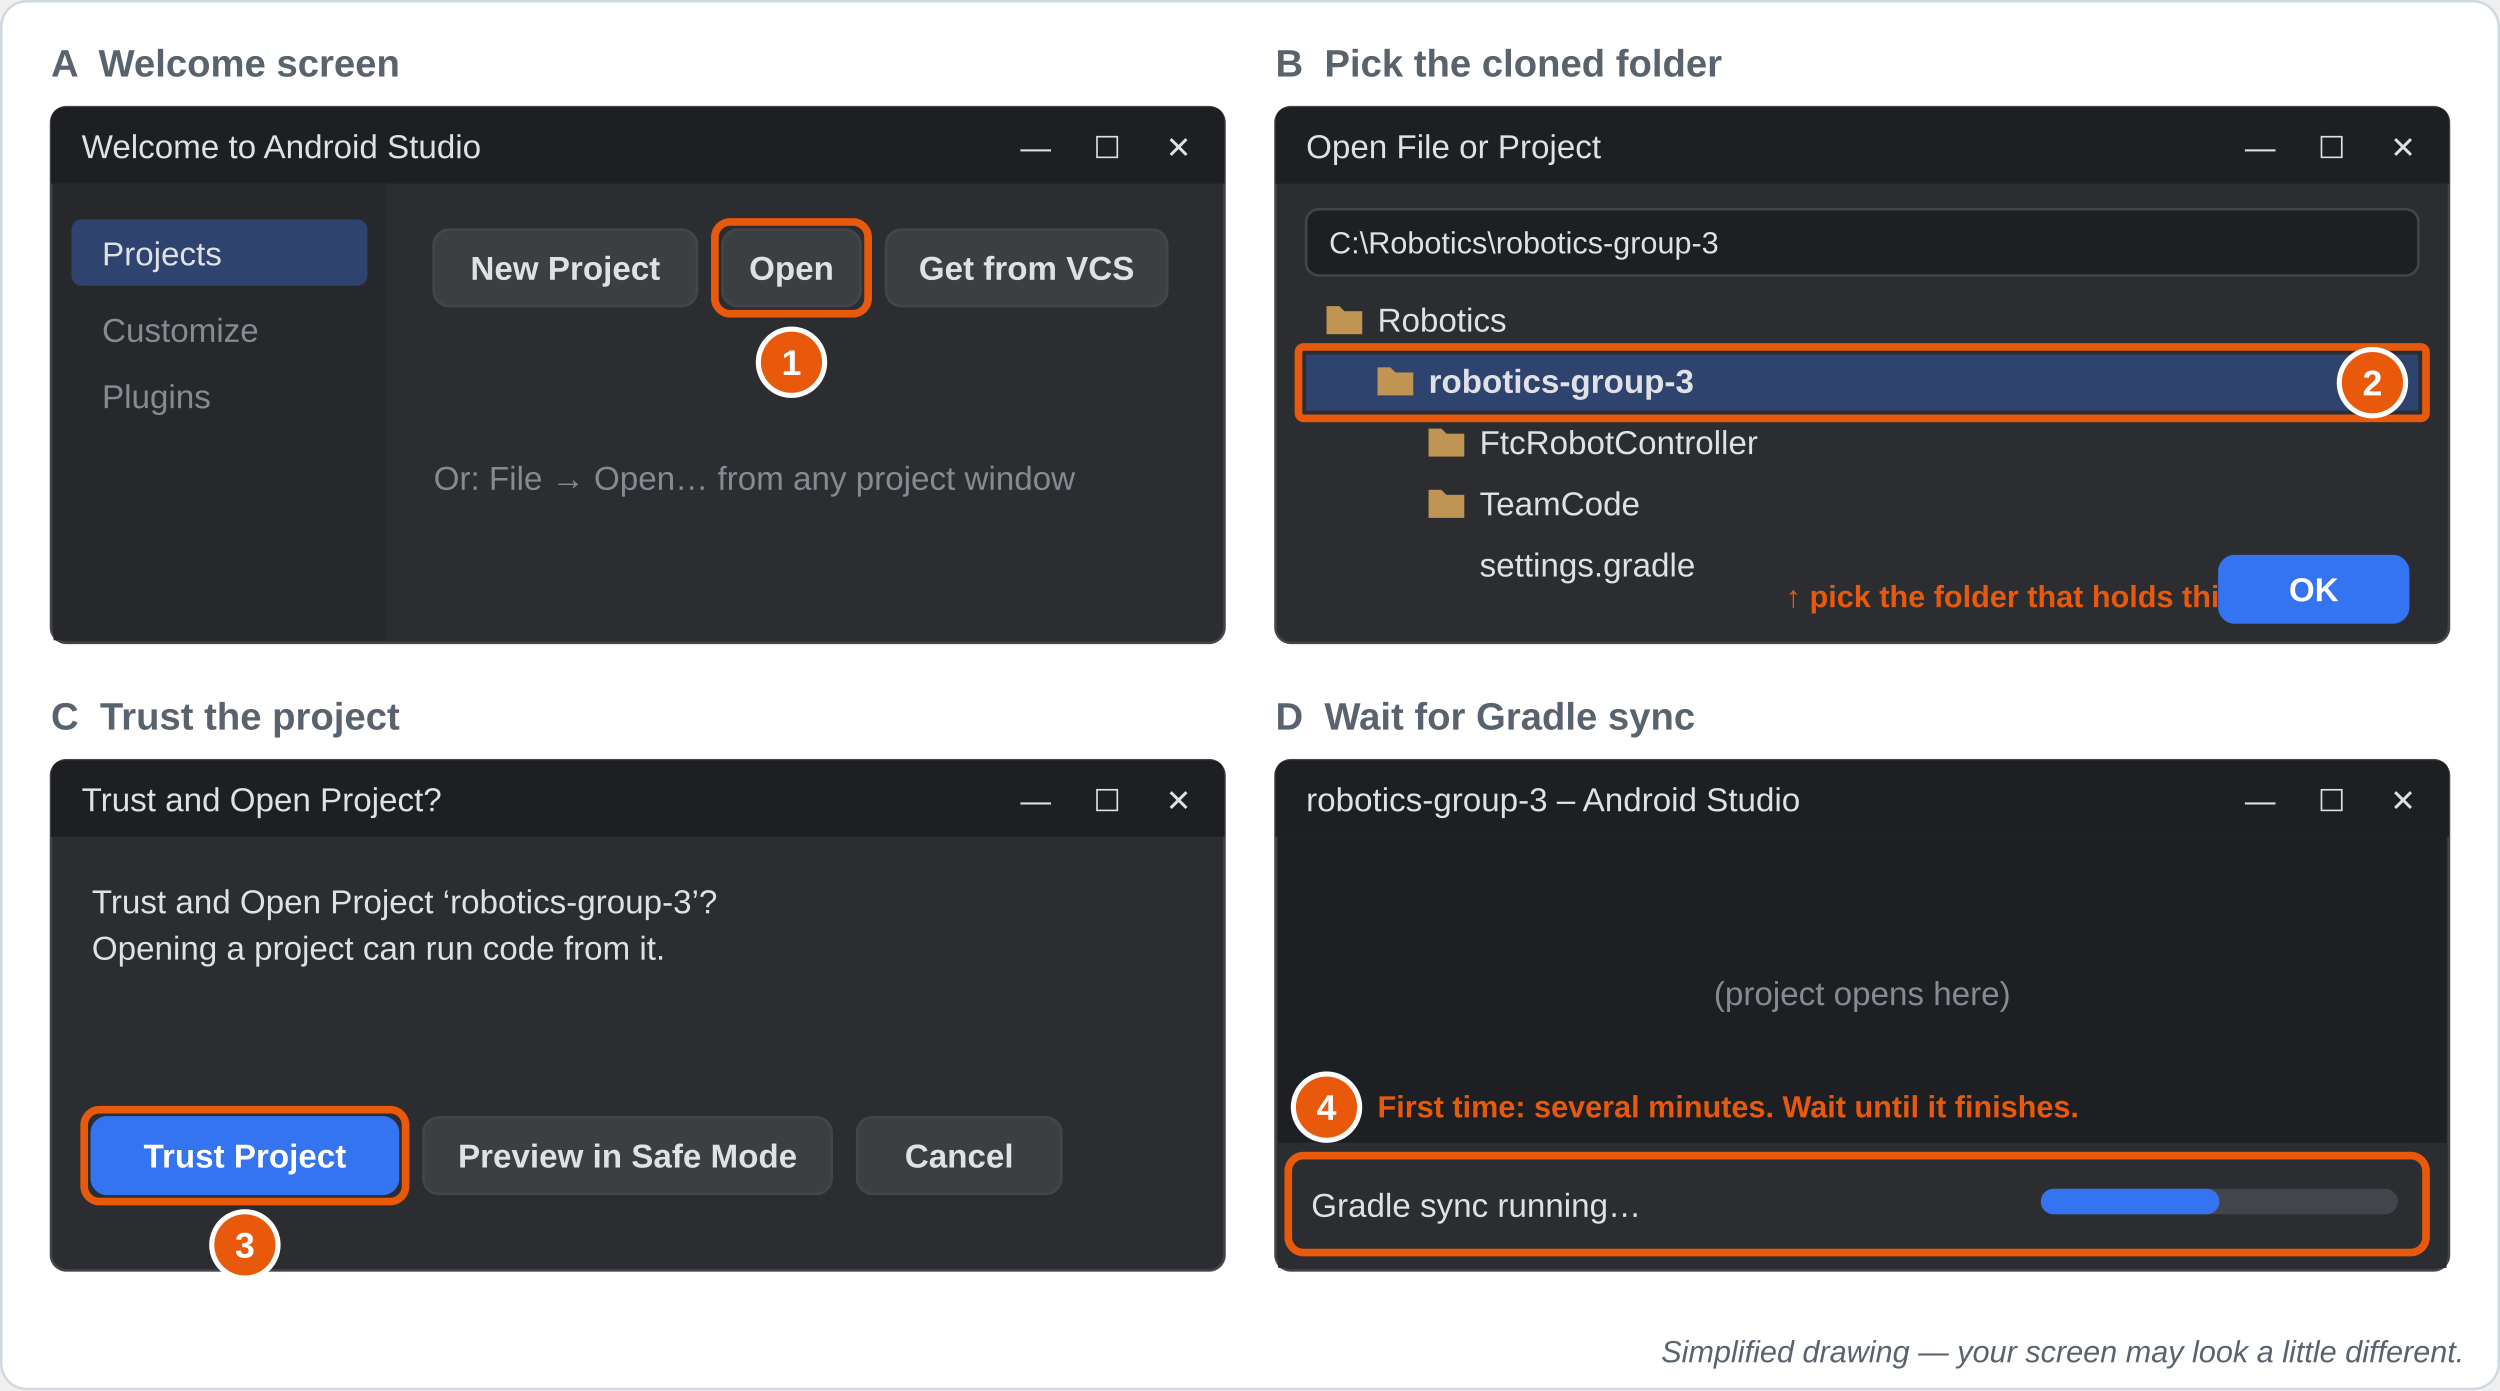
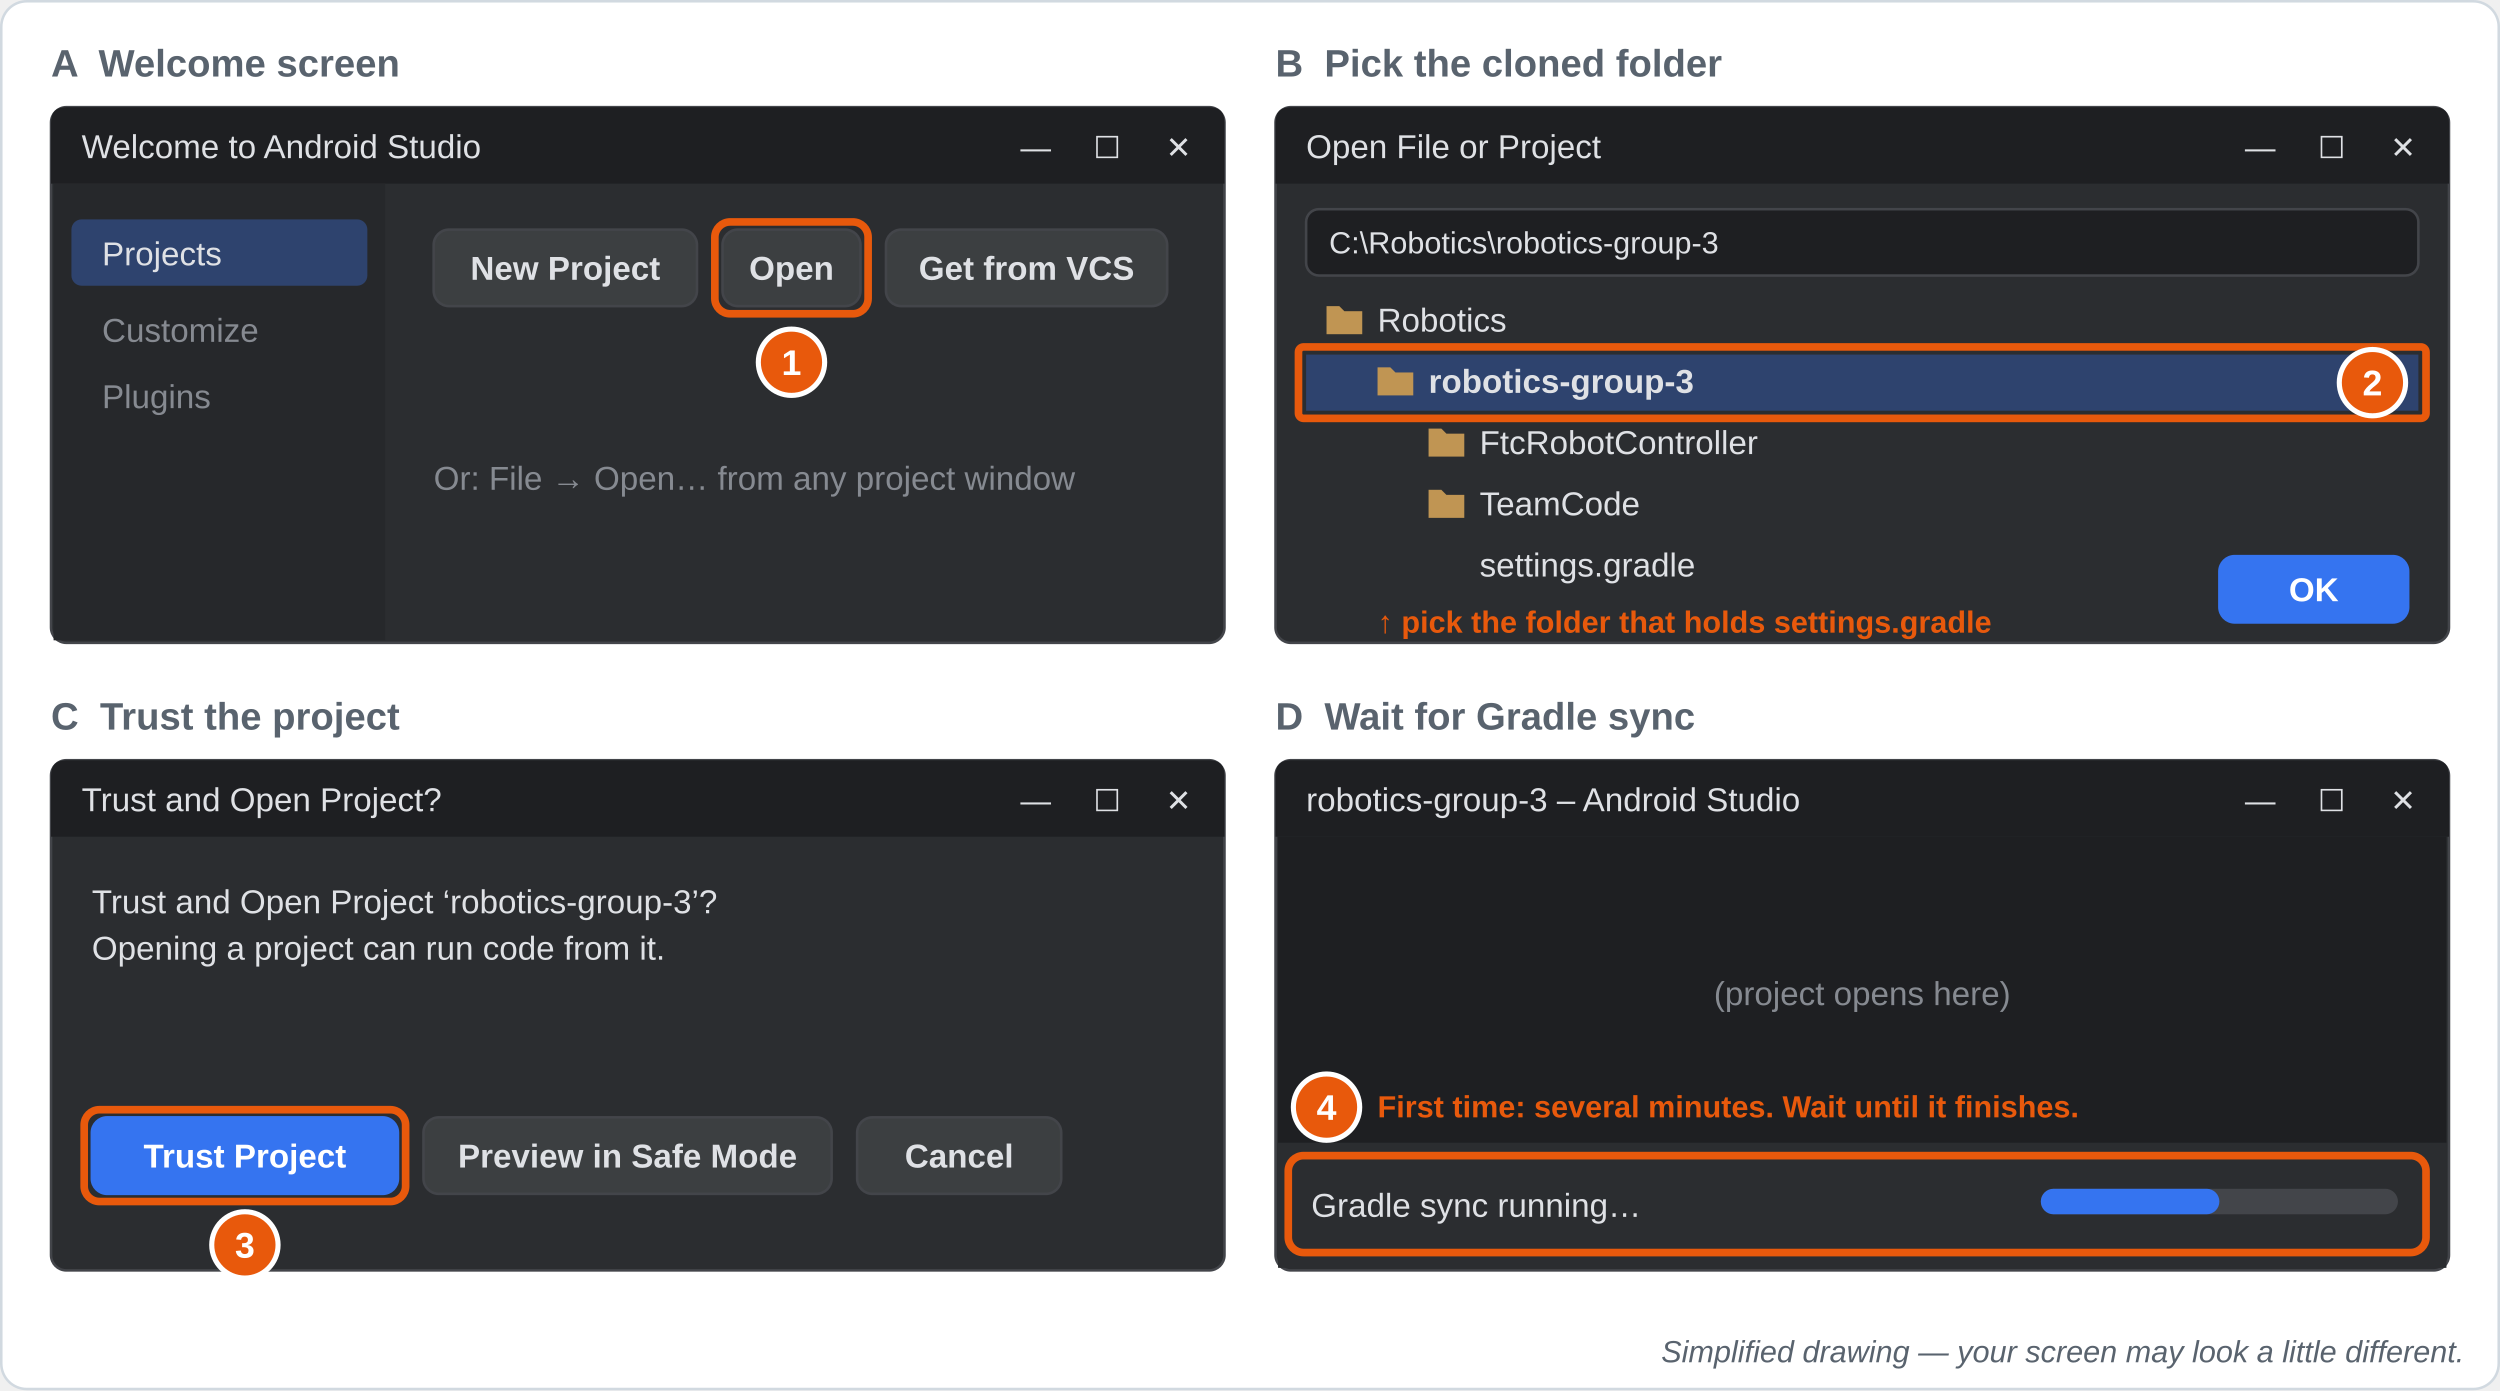
<svg xmlns="http://www.w3.org/2000/svg" width="980" height="545" viewBox="0 0 980 545" role="img" aria-label="Android Studio: open the project and wait for Gradle sync">
  <defs />
  <rect x="0.5" y="0.5" width="979" height="544" rx="10" fill="#ffffff" stroke="#d1d9e0" />
  <text x="20" y="30" font-family="Segoe UI, Helvetica Neue, Arial, sans-serif" font-size="15" fill="#59636e" font-weight="bold" text-anchor="start" xml:space="preserve">A  Welcome screen</text>
  <rect x="20" y="42" width="460" height="210" rx="6" fill="#2b2d30" stroke="#43454a" stroke-width="1" />
  <path d="M20,72 L20,48 Q20,42 26,42 L474,42 Q480,42 480,48 L480,72 Z" fill="#1e1f22" />
  <text x="32" y="62.0" font-family="Segoe UI, Helvetica Neue, Arial, sans-serif" font-size="13" fill="#dfe1e5" font-weight="normal" text-anchor="start" xml:space="preserve">Welcome to Android Studio</text>
  <text x="462" y="62.0" font-family="Segoe UI, Helvetica Neue, Arial, sans-serif" font-size="12" fill="#dfe1e5" font-weight="normal" text-anchor="middle" xml:space="preserve">✕</text>
  <text x="434" y="62.0" font-family="Segoe UI, Helvetica Neue, Arial, sans-serif" font-size="12" fill="#dfe1e5" font-weight="normal" text-anchor="middle" xml:space="preserve">☐</text>
  <text x="406" y="62.0" font-family="Segoe UI, Helvetica Neue, Arial, sans-serif" font-size="12" fill="#dfe1e5" font-weight="normal" text-anchor="middle" xml:space="preserve">—</text>
  <rect x="21" y="72" width="130" height="179" rx="0" fill="#26282b" stroke="none" stroke-width="1" />
  <rect x="28" y="86" width="116" height="26" rx="4" fill="#2e436e" stroke="none" stroke-width="1" />
  <text x="40" y="104" font-family="Segoe UI, Helvetica Neue, Arial, sans-serif" font-size="13" fill="#dfe1e5" font-weight="normal" text-anchor="start" xml:space="preserve">Projects</text>
  <text x="40" y="134" font-family="Segoe UI, Helvetica Neue, Arial, sans-serif" font-size="13" fill="#868a91" font-weight="normal" text-anchor="start" xml:space="preserve">Customize</text>
  <text x="40" y="160" font-family="Segoe UI, Helvetica Neue, Arial, sans-serif" font-size="13" fill="#868a91" font-weight="normal" text-anchor="start" xml:space="preserve">Plugins</text>
  <rect x="170" y="90" width="103.22" height="30" rx="6" fill="#3c3f41" stroke="#43454a" stroke-width="1" />
  <text x="221.61" y="109.68" font-family="Segoe UI, Helvetica Neue, Arial, sans-serif" font-size="13" fill="#dfe1e5" font-weight="600" text-anchor="middle" xml:space="preserve">New Project</text>
  <rect x="283.22" y="90" width="54.08" height="30" rx="6" fill="#3c3f41" stroke="#43454a" stroke-width="1" />
  <text x="310.26" y="109.68" font-family="Segoe UI, Helvetica Neue, Arial, sans-serif" font-size="13" fill="#dfe1e5" font-weight="600" text-anchor="middle" xml:space="preserve">Open</text>
  <rect x="280.22" y="87" width="60.08" height="36" rx="6" fill="none" stroke="#e8590c" stroke-width="3" />
  <circle cx="310.26" cy="142" r="13" fill="#e8590c" stroke="#ffffff" stroke-width="2" />
  <text x="310.26" y="147" font-family="Segoe UI, Helvetica Neue, Arial, sans-serif" font-size="14" fill="#ffffff" font-weight="bold" text-anchor="middle" xml:space="preserve">1</text>
  <rect x="347.3" y="90" width="110.24" height="30" rx="6" fill="#3c3f41" stroke="#43454a" stroke-width="1" />
  <text x="402.42" y="109.68" font-family="Segoe UI, Helvetica Neue, Arial, sans-serif" font-size="13" fill="#dfe1e5" font-weight="600" text-anchor="middle" xml:space="preserve">Get from VCS</text>
  <text x="170" y="192" font-family="Segoe UI, Helvetica Neue, Arial, sans-serif" font-size="13" fill="#868a91" font-weight="normal" text-anchor="start" xml:space="preserve">Or: File → Open… from any project window</text>
  <text x="500" y="30" font-family="Segoe UI, Helvetica Neue, Arial, sans-serif" font-size="15" fill="#59636e" font-weight="bold" text-anchor="start" xml:space="preserve">B  Pick the cloned folder</text>
  <rect x="500" y="42" width="460" height="210" rx="6" fill="#2b2d30" stroke="#43454a" stroke-width="1" />
  <path d="M500,72 L500,48 Q500,42 506,42 L954,42 Q960,42 960,48 L960,72 Z" fill="#1e1f22" />
  <text x="512" y="62.0" font-family="Segoe UI, Helvetica Neue, Arial, sans-serif" font-size="13" fill="#dfe1e5" font-weight="normal" text-anchor="start" xml:space="preserve">Open File or Project</text>
  <text x="942" y="62.0" font-family="Segoe UI, Helvetica Neue, Arial, sans-serif" font-size="12" fill="#dfe1e5" font-weight="normal" text-anchor="middle" xml:space="preserve">✕</text>
  <text x="914" y="62.0" font-family="Segoe UI, Helvetica Neue, Arial, sans-serif" font-size="12" fill="#dfe1e5" font-weight="normal" text-anchor="middle" xml:space="preserve">☐</text>
  <text x="886" y="62.0" font-family="Segoe UI, Helvetica Neue, Arial, sans-serif" font-size="12" fill="#dfe1e5" font-weight="normal" text-anchor="middle" xml:space="preserve">—</text>
  <rect x="512" y="82" width="436" height="26" rx="5" fill="#1e1f22" stroke="#43454a" stroke-width="1" />
  <text x="521" y="99.32" font-family="Segoe UI, Helvetica Neue, Arial, sans-serif" font-size="12" fill="#dfe1e5" font-weight="normal" text-anchor="start" xml:space="preserve">C:\Robotics\robotics-group-3</text>
  <path d="M520,120 h5 l2,2 h7 v9 h-14 Z" fill="#c09553" />
  <text x="540" y="130" font-family="Segoe UI, Helvetica Neue, Arial, sans-serif" font-size="13" fill="#dfe1e5" font-weight="normal" text-anchor="start" xml:space="preserve">Robotics</text>
  <rect x="512" y="139" width="436" height="22" rx="0" fill="#2e436e" stroke="none" stroke-width="1" />
  <rect x="509" y="136" width="442" height="28" rx="2" fill="none" stroke="#e8590c" stroke-width="3" />
  <circle cx="930" cy="150" r="13" fill="#e8590c" stroke="#ffffff" stroke-width="2" />
  <text x="930" y="155" font-family="Segoe UI, Helvetica Neue, Arial, sans-serif" font-size="14" fill="#ffffff" font-weight="bold" text-anchor="middle" xml:space="preserve">2</text>
  <path d="M540,144 h5 l2,2 h7 v9 h-14 Z" fill="#c09553" />
  <text x="560" y="154" font-family="Segoe UI, Helvetica Neue, Arial, sans-serif" font-size="13" fill="#dfe1e5" font-weight="600" text-anchor="start" xml:space="preserve">robotics-group-3</text>
  <path d="M560,168 h5 l2,2 h7 v9 h-14 Z" fill="#c09553" />
  <text x="580" y="178" font-family="Segoe UI, Helvetica Neue, Arial, sans-serif" font-size="13" fill="#dfe1e5" font-weight="normal" text-anchor="start" xml:space="preserve">FtcRobotController</text>
  <path d="M560,192 h5 l2,2 h7 v9 h-14 Z" fill="#c09553" />
  <text x="580" y="202" font-family="Segoe UI, Helvetica Neue, Arial, sans-serif" font-size="13" fill="#dfe1e5" font-weight="normal" text-anchor="start" xml:space="preserve">TeamCode</text>
  <text x="580" y="226" font-family="Segoe UI, Helvetica Neue, Arial, sans-serif" font-size="13" fill="#dfe1e5" font-weight="normal" text-anchor="start" xml:space="preserve">settings.gradle</text>
-   <text x="700" y="238" font-family="Segoe UI, Helvetica Neue, Arial, sans-serif" font-size="12" fill="#e8590c" font-weight="bold" text-anchor="start" xml:space="preserve">↑ pick the folder that holds this file</text>
+   <text x="540" y="248" font-family="Segoe UI, Helvetica Neue, Arial, sans-serif" font-size="12" fill="#e8590c" font-weight="bold" text-anchor="start" xml:space="preserve">↑ pick the folder that holds settings.gradle</text>
  <rect x="870" y="218" width="74" height="26" rx="6" fill="#3574f0" stroke="#3574f0" stroke-width="1" />
  <text x="907.0" y="235.68" font-family="Segoe UI, Helvetica Neue, Arial, sans-serif" font-size="13" fill="#ffffff" font-weight="600" text-anchor="middle" xml:space="preserve">OK</text>
  <text x="20" y="286" font-family="Segoe UI, Helvetica Neue, Arial, sans-serif" font-size="15" fill="#59636e" font-weight="bold" text-anchor="start" xml:space="preserve">C  Trust the project</text>
  <rect x="20" y="298" width="460" height="200" rx="6" fill="#2b2d30" stroke="#43454a" stroke-width="1" />
  <path d="M20,328 L20,304 Q20,298 26,298 L474,298 Q480,298 480,304 L480,328 Z" fill="#1e1f22" />
  <text x="32" y="318.0" font-family="Segoe UI, Helvetica Neue, Arial, sans-serif" font-size="13" fill="#dfe1e5" font-weight="normal" text-anchor="start" xml:space="preserve">Trust and Open Project?</text>
  <text x="462" y="318.0" font-family="Segoe UI, Helvetica Neue, Arial, sans-serif" font-size="12" fill="#dfe1e5" font-weight="normal" text-anchor="middle" xml:space="preserve">✕</text>
  <text x="434" y="318.0" font-family="Segoe UI, Helvetica Neue, Arial, sans-serif" font-size="12" fill="#dfe1e5" font-weight="normal" text-anchor="middle" xml:space="preserve">☐</text>
  <text x="406" y="318.0" font-family="Segoe UI, Helvetica Neue, Arial, sans-serif" font-size="12" fill="#dfe1e5" font-weight="normal" text-anchor="middle" xml:space="preserve">—</text>
  <text x="36" y="358.0" font-family="Segoe UI, Helvetica Neue, Arial, sans-serif" font-size="13" fill="#dfe1e5" font-weight="normal" text-anchor="start" xml:space="preserve">Trust and Open Project ‘robotics-group-3’?</text>
  <text x="36" y="376.2" font-family="Segoe UI, Helvetica Neue, Arial, sans-serif" font-size="13" fill="#dfe1e5" font-weight="normal" text-anchor="start" xml:space="preserve">Opening a project can run code from it.</text>
  <rect x="36" y="438" width="120" height="30" rx="6" fill="#3574f0" stroke="#3574f0" stroke-width="1" />
  <text x="96.0" y="457.68" font-family="Segoe UI, Helvetica Neue, Arial, sans-serif" font-size="13" fill="#ffffff" font-weight="600" text-anchor="middle" xml:space="preserve">Trust Project</text>
  <rect x="166" y="438" width="160" height="30" rx="6" fill="#3c3f41" stroke="#43454a" stroke-width="1" />
  <text x="246.0" y="457.68" font-family="Segoe UI, Helvetica Neue, Arial, sans-serif" font-size="13" fill="#dfe1e5" font-weight="600" text-anchor="middle" xml:space="preserve">Preview in Safe Mode</text>
  <rect x="336" y="438" width="80" height="30" rx="6" fill="#3c3f41" stroke="#43454a" stroke-width="1" />
  <text x="376.0" y="457.68" font-family="Segoe UI, Helvetica Neue, Arial, sans-serif" font-size="13" fill="#dfe1e5" font-weight="600" text-anchor="middle" xml:space="preserve">Cancel</text>
  <rect x="33" y="435" width="126" height="36" rx="6" fill="none" stroke="#e8590c" stroke-width="3" />
  <circle cx="96" cy="488" r="13" fill="#e8590c" stroke="#ffffff" stroke-width="2" />
  <text x="96" y="493" font-family="Segoe UI, Helvetica Neue, Arial, sans-serif" font-size="14" fill="#ffffff" font-weight="bold" text-anchor="middle" xml:space="preserve">3</text>
  <text x="500" y="286" font-family="Segoe UI, Helvetica Neue, Arial, sans-serif" font-size="15" fill="#59636e" font-weight="bold" text-anchor="start" xml:space="preserve">D  Wait for Gradle sync</text>
  <rect x="500" y="298" width="460" height="200" rx="6" fill="#2b2d30" stroke="#43454a" stroke-width="1" />
  <path d="M500,328 L500,304 Q500,298 506,298 L954,298 Q960,298 960,304 L960,328 Z" fill="#1e1f22" />
  <text x="512" y="318.0" font-family="Segoe UI, Helvetica Neue, Arial, sans-serif" font-size="13" fill="#dfe1e5" font-weight="normal" text-anchor="start" xml:space="preserve">robotics-group-3 – Android Studio</text>
  <text x="942" y="318.0" font-family="Segoe UI, Helvetica Neue, Arial, sans-serif" font-size="12" fill="#dfe1e5" font-weight="normal" text-anchor="middle" xml:space="preserve">✕</text>
  <text x="914" y="318.0" font-family="Segoe UI, Helvetica Neue, Arial, sans-serif" font-size="12" fill="#dfe1e5" font-weight="normal" text-anchor="middle" xml:space="preserve">☐</text>
  <text x="886" y="318.0" font-family="Segoe UI, Helvetica Neue, Arial, sans-serif" font-size="12" fill="#dfe1e5" font-weight="normal" text-anchor="middle" xml:space="preserve">—</text>
  <rect x="501" y="328" width="458" height="120" rx="0" fill="#1e1f22" stroke="none" stroke-width="1" />
  <text x="730" y="394" font-family="Segoe UI, Helvetica Neue, Arial, sans-serif" font-size="13" fill="#868a91" font-weight="normal" text-anchor="middle" xml:space="preserve">(project opens here)</text>
  <rect x="501" y="448" width="458" height="49" rx="0" fill="#2b2d30" stroke="none" stroke-width="1" />
  <text x="514" y="477" font-family="Segoe UI, Helvetica Neue, Arial, sans-serif" font-size="13" fill="#dfe1e5" font-weight="normal" text-anchor="start" xml:space="preserve">Gradle sync running…</text>
  <rect x="800" y="466" width="140" height="10" rx="5" fill="#43454a" stroke="none" stroke-width="1" />
  <rect x="800" y="466" width="70" height="10" rx="5" fill="#3574f0" stroke="none" stroke-width="1" />
  <rect x="505" y="453" width="446" height="38" rx="6" fill="none" stroke="#e8590c" stroke-width="3" />
  <circle cx="520" cy="434" r="13" fill="#e8590c" stroke="#ffffff" stroke-width="2" />
  <text x="520" y="439" font-family="Segoe UI, Helvetica Neue, Arial, sans-serif" font-size="14" fill="#ffffff" font-weight="bold" text-anchor="middle" xml:space="preserve">4</text>
  <text x="540" y="438" font-family="Segoe UI, Helvetica Neue, Arial, sans-serif" font-size="12" fill="#e8590c" font-weight="bold" text-anchor="start" xml:space="preserve">First time: several minutes. Wait until it finishes.</text>
  <text x="966" y="534" font-family="Segoe UI, Helvetica Neue, Arial, sans-serif" font-size="12" fill="#59636e" font-style="italic" text-anchor="end">Simplified drawing — your screen may look a little different.</text>
</svg>
